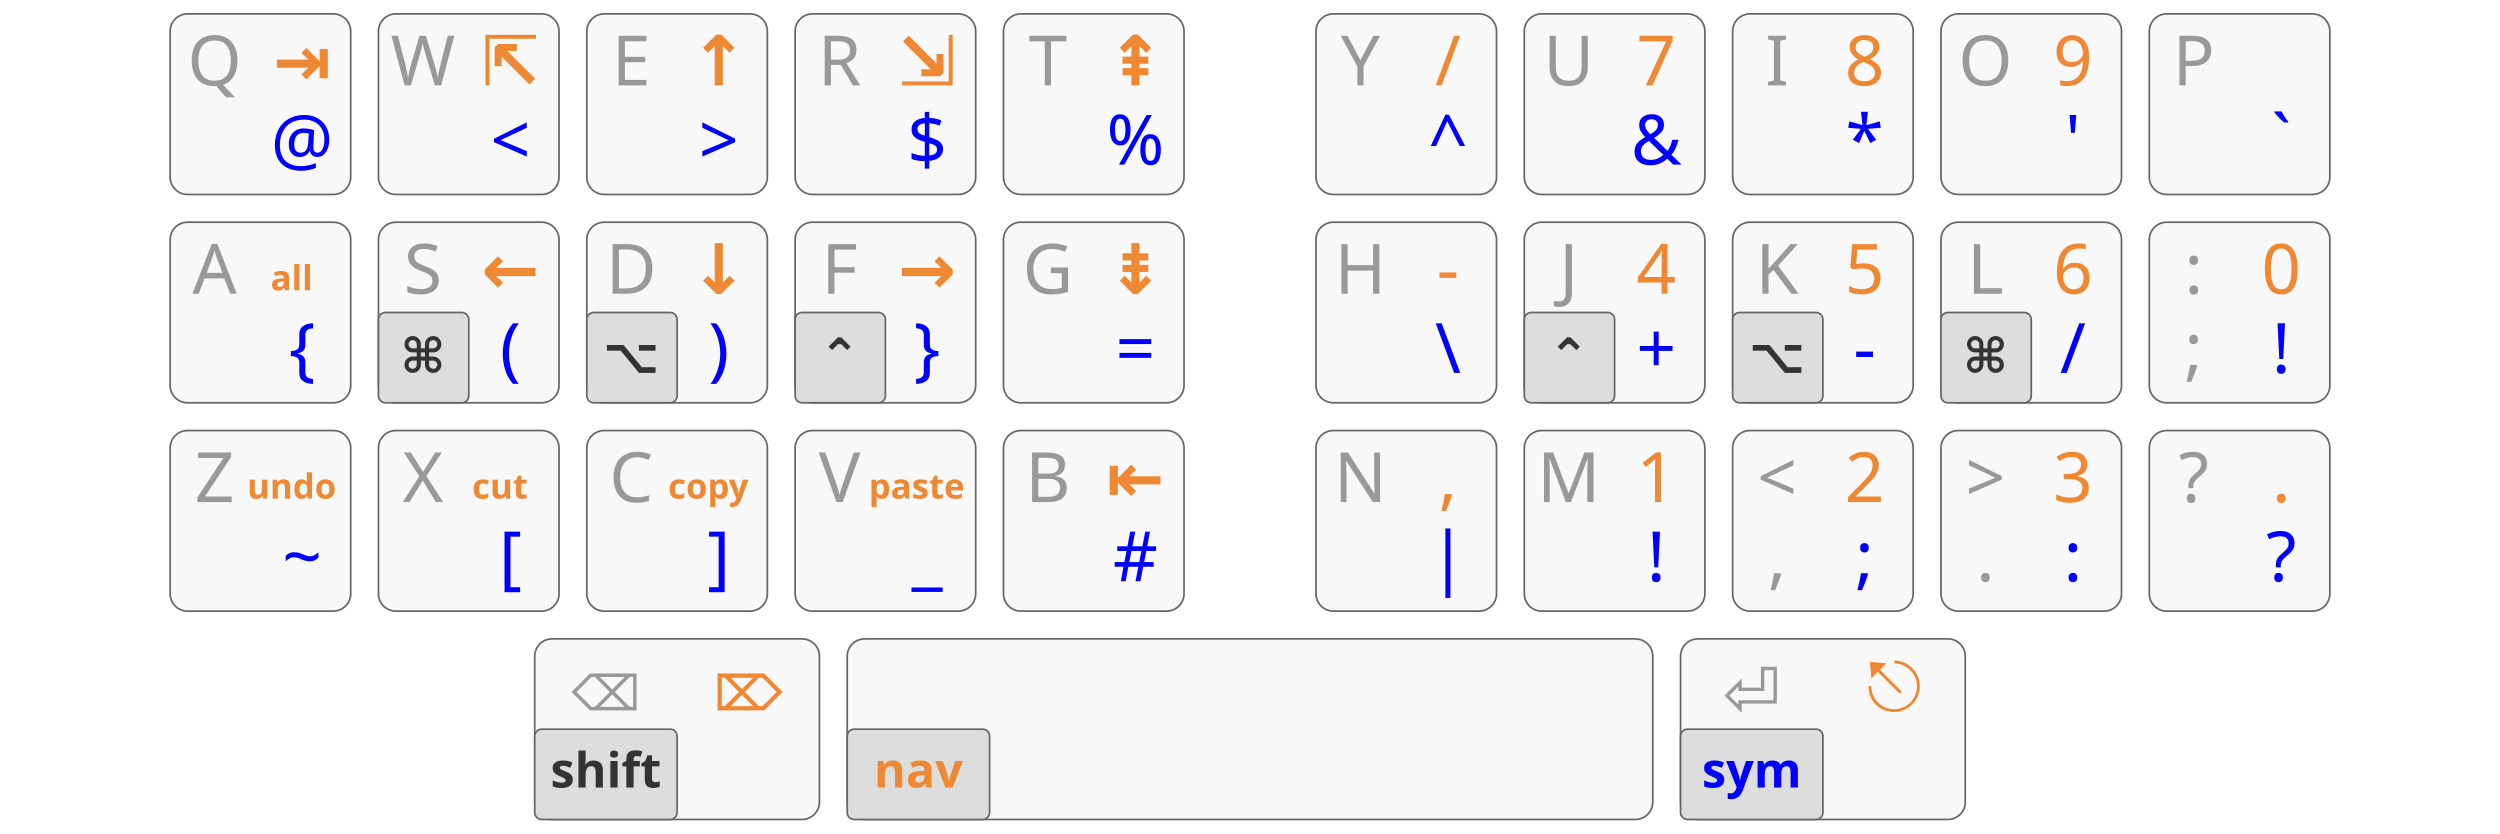
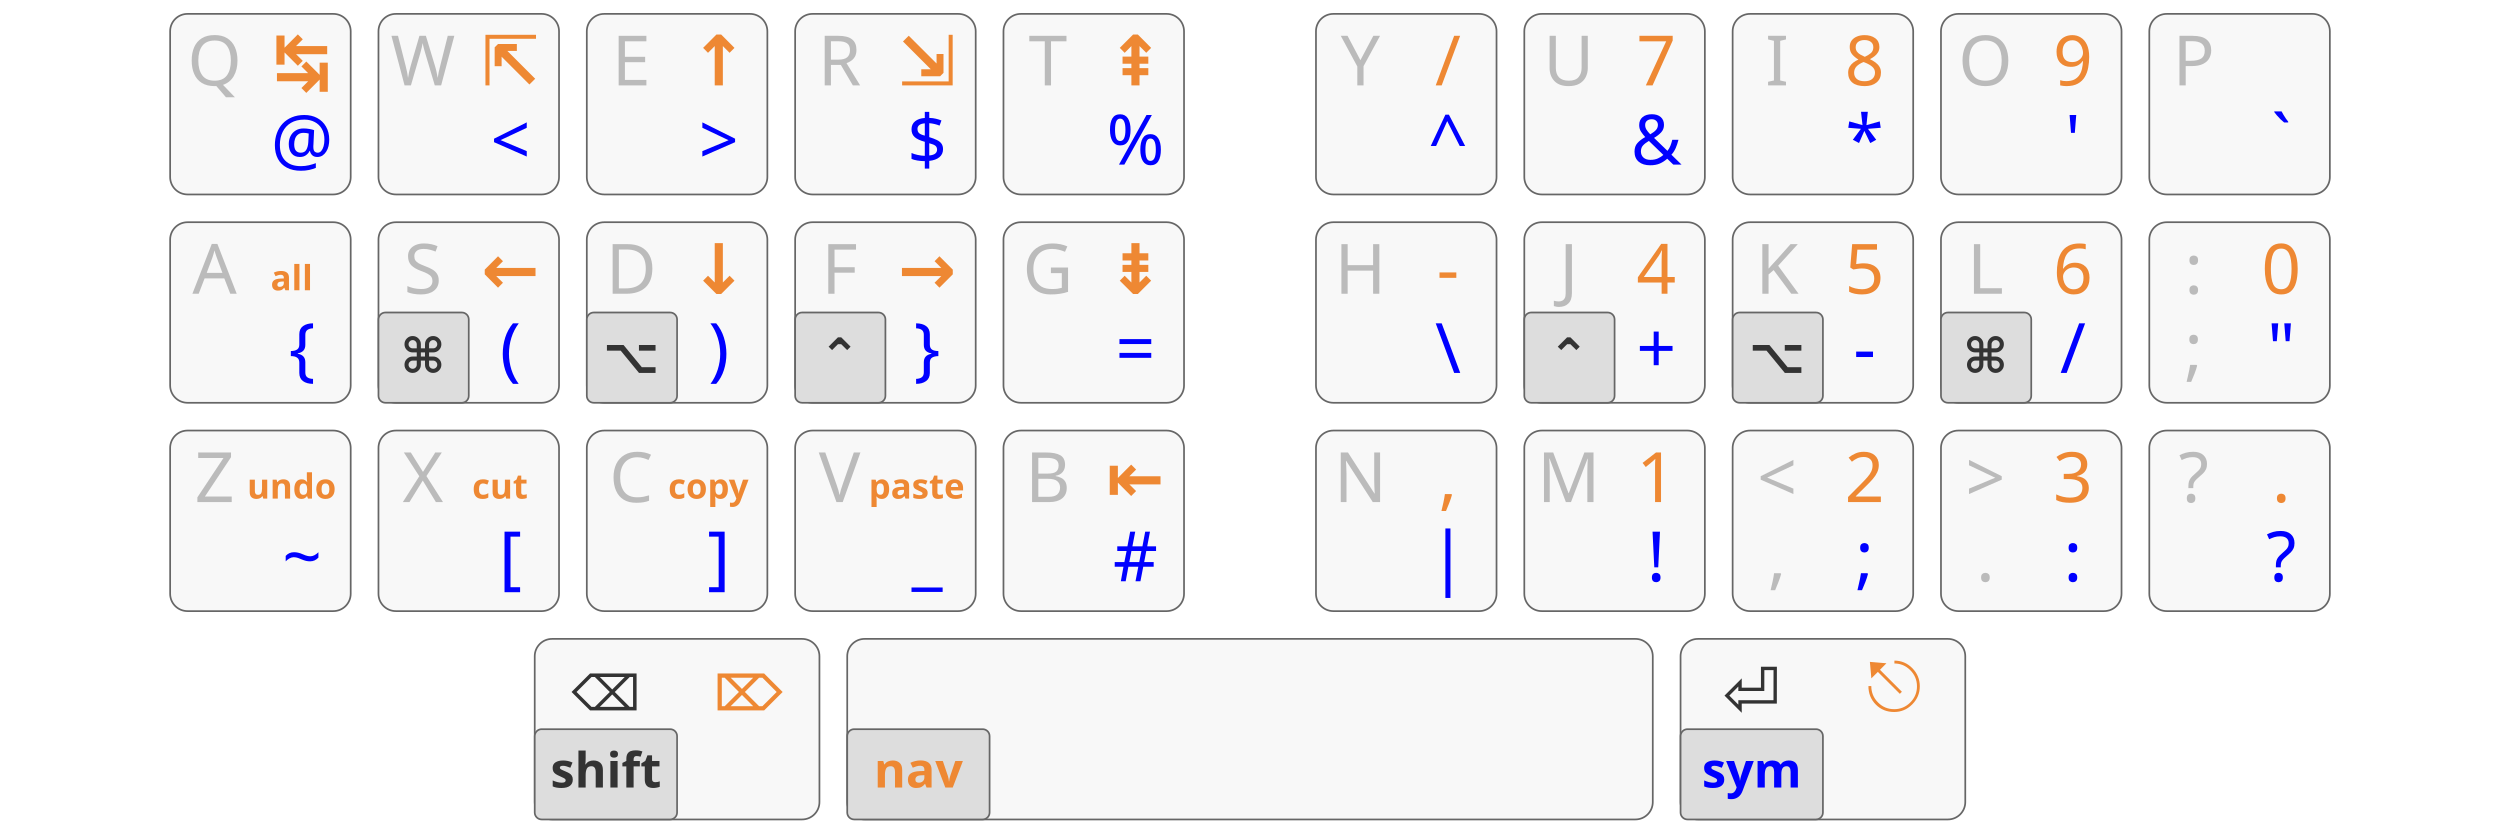
<svg xmlns="http://www.w3.org/2000/svg" viewBox="90 60 720 240">
  <style>
    rect {
      fill: #f8f8f8;
      stroke: #666;
      stroke-width: .5px;
    }
    text {
-       fill: #999;
+       fill: #bbb;
      font: normal 20px sans-serif;
      text-align: center;
      text-anchor: middle;
    }
    .dualKey { fill: #ddd; transform: translateY(26px); }

    #row_AD { transform: translate(64px,  64px); }
    #row_AC { transform: translate(64px, 124px); }
    #row_AB { transform: translate(64px, 184px); }
    #row_AA { transform: translate(64px, 244px); }
    .left   { transform: translate(-15px, 0); }
    .right  { transform: translate(+15px, 0); }

    .shortcut { font-size: 10px; transform: translate(-3px,  -1px); }
    .layerSym { font-weight: normal; }
    .layerMod { font-weight: bold; font-size: 14px; }
    .layerNav { font-weight: bold; }
    .layerNav { font-weight: bold; }
    .right .layerNav { font-weight: normal; }

    .layerMod, .colorMod { fill: #333; }
    .layerSym, .colorSym { fill: blue; }
    .layerNav, .colorNav { fill: #e83; }
+     #row_AA    .level2   { fill: #333; }

    @media (prefers-color-scheme: dark) {
-       text                 { fill: #888; }
+       text                 { fill: #666; }
      rect                 { fill: #444; }
      .dualKey             { fill: #666; }
      .layerMod, .colorMod { fill: #eee; }
      .layerSym, .colorSym { fill: #99f; }
      .layerNav, .colorNav { fill: #e83; }
+       #row_AA .level2      { fill: #ccc; }
    }
  </style>
  <g id="row_AD">
    <g class="left">
      <g transform="translate(90)">
        <rect width="52" height="52" rx="5" ry="5" />
        <text x="12.8" y="20.6" class="level2">Q</text>
-         <text x="38.0" y="20.6" class="layerNav">⇥</text>
+         <text x="38.0" y="20.6" class="layerNav">↹</text>
        <text x="38.0" y="43.4" class="layerSym">@</text>
      </g>
      <g transform="translate(150)">
        <rect width="52" height="52" rx="5" ry="5" />
        <text x="12.8" y="20.6" class="level2">W</text>
        <text x="38.0" y="20.6" class="layerNav">⇱</text>
        <text x="38.0" y="43.4" class="layerSym">&lt;</text>
      </g>
      <g transform="translate(210)">
        <rect width="52" height="52" rx="5" ry="5" />
        <text x="12.8" y="20.6" class="level2">E</text>
        <text x="38.0" y="20.6" class="layerNav">↑</text>
        <text x="38.0" y="43.4" class="layerSym">&gt;</text>
      </g>
      <g transform="translate(270)">
        <rect width="52" height="52" rx="5" ry="5" />
        <text x="12.8" y="20.6" class="level2">R</text>
        <text x="38.0" y="20.6" class="layerNav">⇲</text>
        <text x="38.0" y="43.4" class="layerSym">$</text>
      </g>
      <g transform="translate(330)">
        <rect width="52" height="52" rx="5" ry="5" />
        <text x="12.8" y="20.6" class="level2">T</text>
        <text x="38.0" y="20.6" class="layerNav">⇞</text>
        <text x="38.0" y="43.4" class="layerSym">%</text>
      </g>
    </g>
    <g class="right">
      <g transform="translate(390)">
        <rect width="52" height="52" rx="5" ry="5" />
        <text x="12.8" y="20.6" class="level2">Y</text>
        <text x="38.0" y="20.6" class="layerNav">/</text>
        <text x="38.0" y="43.4" class="layerSym">^</text>
      </g>
      <g transform="translate(450)">
        <rect width="52" height="52" rx="5" ry="5" />
        <text x="12.8" y="20.6" class="level2">U</text>
        <text x="38.0" y="20.6" class="layerNav">7</text>
        <text x="38.0" y="43.4" class="layerSym">&amp;</text>
      </g>
      <g transform="translate(510)">
        <rect width="52" height="52" rx="5" ry="5" />
        <text x="12.8" y="20.6" class="level2">I</text>
        <text x="38.0" y="20.6" class="layerNav">8</text>
        <text x="38.0" y="43.4" class="layerSym">*</text>
      </g>
      <g transform="translate(570)">
        <rect width="52" height="52" rx="5" ry="5" />
        <text x="12.8" y="20.6" class="level2">O</text>
        <text x="38.0" y="20.6" class="layerNav">9</text>
        <text x="38.0" y="43.4" class="layerSym">'</text>
      </g>
      <g transform="translate(630)">
        <rect width="52" height="52" rx="5" ry="5" />
        <text x="12.8" y="20.6" class="level2">P</text>
        <text x="38.0" y="43.4" class="layerSym">`</text>
      </g>
    </g>
  </g>
  <g id="row_AC">
    <g class="left">
      <g transform="translate(90)">
        <rect width="52" height="52" rx="5" ry="5" />
        <text x="12.8" y="20.6" class="level2">A</text>
        <text x="38.0" y="20.6" class="layerNav shortcut">all</text>
        <text x="38.0" y="43.4" class="layerSym">{</text>
      </g>
      <g transform="translate(150)">
        <rect width="52" height="52" rx="5" ry="5" />
        <rect width="26" height="26" rx="2" ry="2" class="dualKey" />
        <text x="12.8" y="20.6" class="level2">S</text>
        <text x="12.8" y="43.4" class="layerMod">⌘</text>
        <text x="38.0" y="20.6" class="layerNav">←</text>
        <text x="38.0" y="43.4" class="layerSym">(</text>
      </g>
      <g transform="translate(210)">
        <rect width="52" height="52" rx="5" ry="5" />
        <rect width="26" height="26" rx="2" ry="2" class="dualKey" />
        <text x="12.8" y="20.6" class="level2">D</text>
        <text x="12.8" y="43.4" class="layerMod">⌥</text>
        <text x="38.0" y="20.6" class="layerNav">↓</text>
        <text x="38.0" y="43.4" class="layerSym">)</text>
      </g>
      <g transform="translate(270)">
        <rect width="52" height="52" rx="5" ry="5" />
        <rect width="26" height="26" rx="2" ry="2" class="dualKey" />
        <text x="12.8" y="20.6" class="level2">F</text>
        <text x="12.8" y="43.4" class="layerMod">⌃</text>
        <text x="38.0" y="20.6" class="layerNav">→</text>
        <text x="38.0" y="43.4" class="layerSym">}</text>
      </g>
      <g transform="translate(330)">
        <rect width="52" height="52" rx="5" ry="5" />
        <text x="12.8" y="20.6" class="level2">G</text>
        <text x="38.0" y="20.6" class="layerNav">⇟</text>
        <text x="38.0" y="43.4" class="layerSym"> = </text>
      </g>
    </g>
    <g class="right">
      <g transform="translate(390)">
        <rect width="52" height="52" rx="5" ry="5" />
        <text x="12.8" y="20.6" class="level2">H</text>
        <text x="38.0" y="20.6" class="layerNav">-</text>
        <text x="38.0" y="43.4" class="layerSym">\</text>
      </g>
      <g transform="translate(450)">
        <rect width="52" height="52" rx="5" ry="5" />
        <rect width="26" height="26" rx="2" ry="2" class="dualKey" />
        <text x="12.8" y="20.6" class="level2">J</text>
        <text x="12.8" y="43.4" class="layerMod">⌃</text>
        <text x="38.0" y="20.6" class="layerNav">4</text>
        <text x="38.0" y="43.4" class="layerSym">+</text>
      </g>
      <g transform="translate(510)">
        <rect width="52" height="52" rx="5" ry="5" />
        <rect width="26" height="26" rx="2" ry="2" class="dualKey" />
        <text x="12.8" y="20.6" class="level2">K</text>
        <text x="12.8" y="43.4" class="layerMod">⌥</text>
        <text x="38.0" y="20.6" class="layerNav">5</text>
        <text x="38.0" y="43.4" class="layerSym">-</text>
      </g>
      <g transform="translate(570)">
        <rect width="52" height="52" rx="5" ry="5" />
        <rect width="26" height="26" rx="2" ry="2" class="dualKey" />
        <text x="12.8" y="20.6" class="level2">L</text>
        <text x="12.8" y="43.4" class="layerMod">⌘</text>
        <text x="38.0" y="20.6" class="layerNav">6</text>
        <text x="38.0" y="43.4" class="layerSym">/</text>
      </g>
      <g transform="translate(630)">
        <rect width="52" height="52" rx="5" ry="5" />
        <text x="12.8" y="43.4" class="level1">;</text>
        <text x="12.8" y="20.6" class="level2">:</text>
        <text x="38.0" y="20.6" class="layerNav">0</text>
-         <text x="38.0" y="43.4" class="layerSym">!</text>
+         <text x="38.0" y="43.4" class="layerSym">"</text>
      </g>
    </g>
  </g>
  <g id="row_AB">
    <g class="left">
      <g transform="translate(90)">
        <rect width="52" height="52" rx="5" ry="5" />
        <g>
          <text x="12.8" y="20.6" class="level2">Z</text>
          <text x="38.0" y="20.6" class="layerNav shortcut">undo</text>
          <text x="38.0" y="43.4" class="layerSym">~</text>
        </g>
      </g>
      <g transform="translate(150)">
        <rect width="52" height="52" rx="5" ry="5" />
        <g>
          <text x="12.8" y="20.6" class="level2">X</text>
          <text x="38.0" y="20.6" class="layerNav shortcut">cut</text>
          <text x="38.0" y="43.4" class="layerSym">[</text>
        </g>
      </g>
      <g transform="translate(210)">
        <rect width="52" height="52" rx="5" ry="5" />
        <g>
          <text x="12.8" y="20.6" class="level2">C</text>
          <text x="38.0" y="20.6" class="layerNav shortcut">copy</text>
          <text x="38.0" y="43.4" class="layerSym">]</text>
        </g>
      </g>
      <g transform="translate(270)">
        <rect width="52" height="52" rx="5" ry="5" />
        <g>
          <text x="12.8" y="20.6" class="level2">V</text>
          <text x="38.0" y="20.6" class="layerNav shortcut">paste</text>
          <text x="38.0" y="43.4" class="layerSym">_</text>
        </g>
      </g>
      <g transform="translate(330)">
        <rect width="52" height="52" rx="5" ry="5" />
        <g>
          <text x="12.8" y="20.6" class="level2">B</text>
          <text x="38.0" y="20.6" class="layerNav">⇤</text>
          <text x="38.0" y="43.4" class="layerSym">#</text>
        </g>
      </g>
    </g>
    <g class="right">
      <g transform="translate(390)">
        <rect width="52" height="52" rx="5" ry="5" />
        <text x="12.8" y="20.6" class="level2">N</text>
        <text x="38.0" y="20.6" class="layerNav">,</text>
        <text x="38.0" y="43.4" class="layerSym">|</text>
      </g>
      <g transform="translate(450)">
        <rect width="52" height="52" rx="5" ry="5" />
        <text x="12.8" y="20.6" class="level2">M</text>
        <text x="38.0" y="20.6" class="layerNav">1</text>
        <text x="38.0" y="43.4" class="layerSym">!</text>
      </g>
      <g transform="translate(510)">
        <rect width="52" height="52" rx="5" ry="5" />
        <text x="12.8" y="43.4" class="level1">,</text>
        <text x="12.8" y="20.6" class="level2">&lt;</text>
        <text x="38.0" y="20.6" class="layerNav">2</text>
        <text x="38.0" y="43.4" class="layerSym">;</text>
      </g>
      <g transform="translate(570)">
        <rect width="52" height="52" rx="5" ry="5" />
        <text x="12.8" y="43.4" class="level1">.</text>
        <text x="12.8" y="20.6" class="level2">&gt;</text>
        <text x="38.0" y="20.6" class="layerNav">3</text>
        <text x="38.0" y="43.4" class="layerSym">:</text>
      </g>
      <g transform="translate(630)">
        <rect width="52" height="52" rx="5" ry="5" />
        <text x="12.8" y="20.6" class="level2">?</text>
        <text x="38.0" y="20.6" class="layerNav">.</text>
        <text x="38.0" y="43.4" class="layerSym">?</text>
      </g>
    </g>
  </g>
  <g id="row_AA">
    <g transform="translate(180)">
      <rect width="82" height="52" rx="5" ry="5" />
      <rect width="41" height="26" rx="2" ry="2" class="dualKey" />
      <text x="20.5" y="42.8" class="layerMod">shift</text>
      <text x="61.5" y="20.6" class="layerNav" style="font-size: 14px;">⌦</text>
      <text x="20.5" y="20.6" class="level2" style="font-size: 14px;">⌫</text>
    </g>
    <g transform="translate(270)">
      <rect width="232" height="52" rx="5" ry="5" />
      <rect width="41" height="26" rx="2" ry="2" class="dualKey" />
      <text x="20.5" y="42.8" class="layerMod colorNav">nav</text>
    </g>
    <g transform="translate(510)">
      <rect width="82" height="52" rx="5" ry="5" />
      <rect width="41" height="26" rx="2" ry="2" class="dualKey" />
      <text x="20.5" y="42.8" class="layerMod colorSym">sym</text>
      <text x="61.5" y="20.6" class="layerNav" style="font-weight: normal;">⎋</text>
      <text x="20.5" y="22.6" class="level2">⏎</text>
    </g>
  </g>
</svg>
